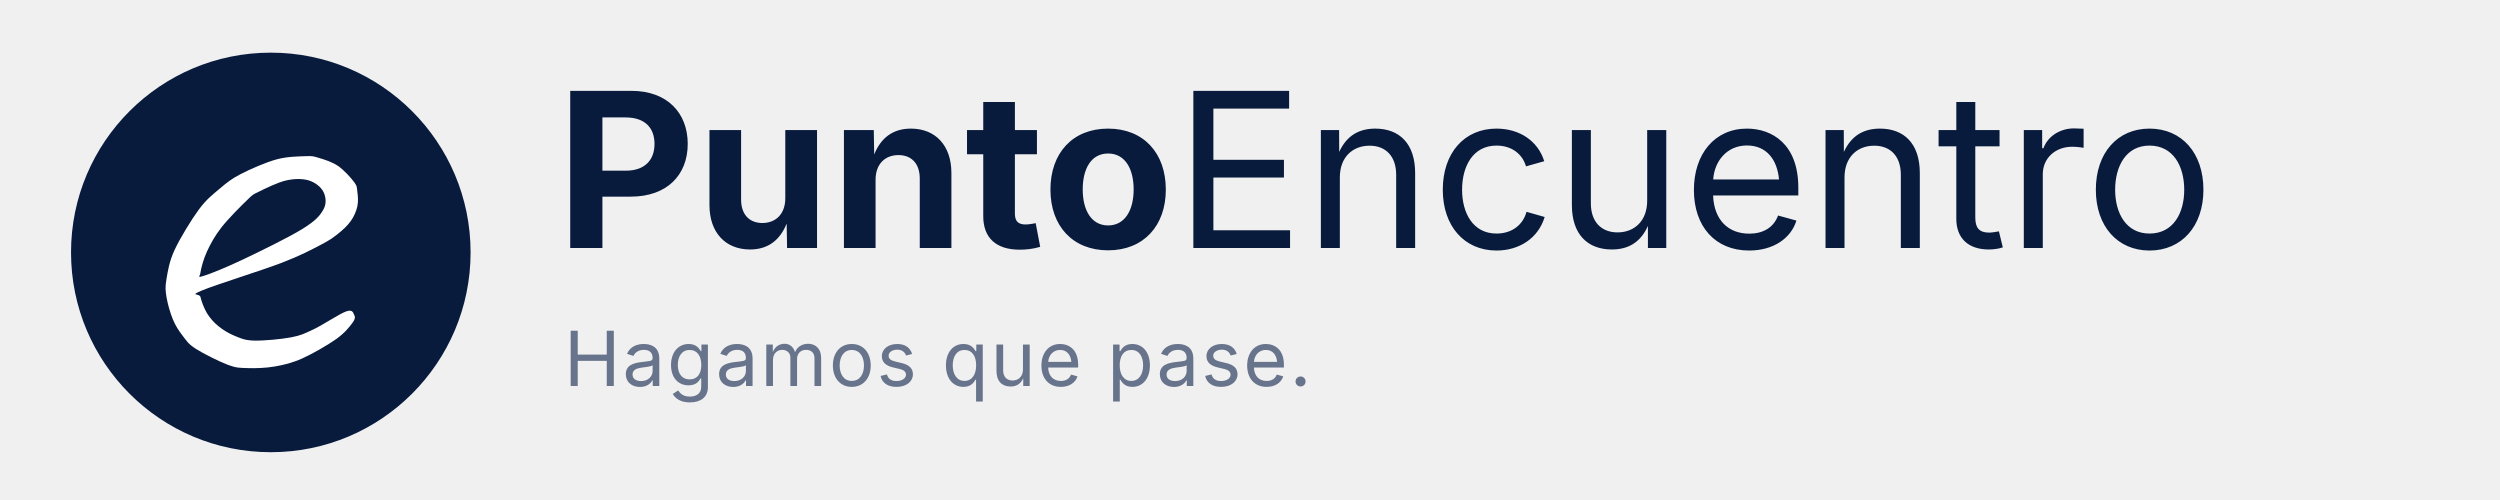
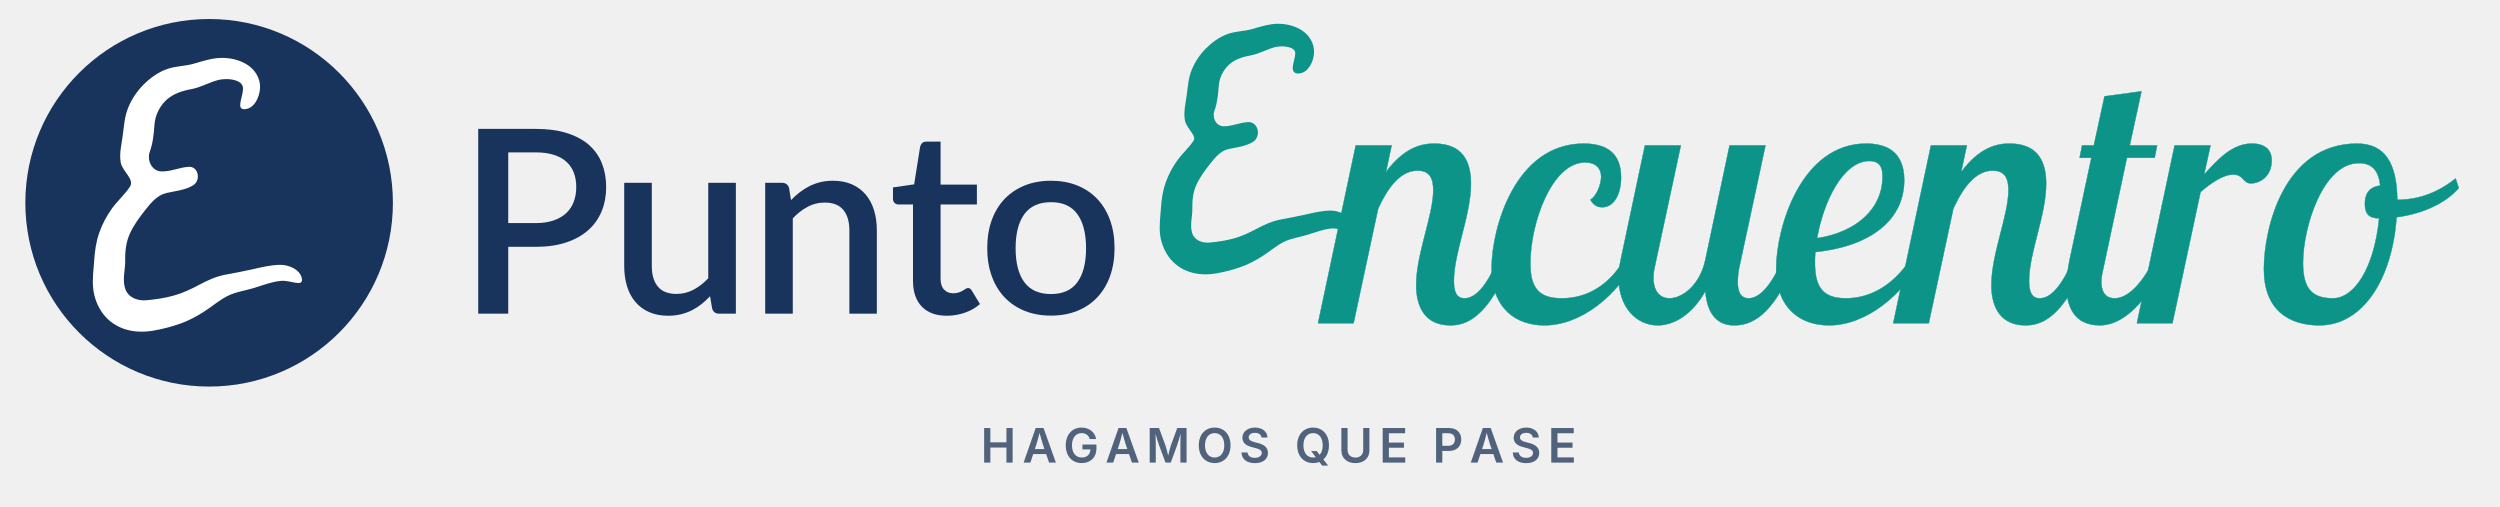
- <svg xmlns="http://www.w3.org/2000/svg" width="1250" height="250" viewBox="0 0 1250 250" role="img" aria-label="Logo horizontal PuntoEncuentro" version="1.1" id="svg3">
-   <defs id="defs3" />
-   <g transform="translate(25 15) scale(0.808824)" id="g1">
-     <circle cx="136.5" cy="137.5" r="123.5" fill="#081B3D" id="circle1" />
-     <path d="M 178.00,84.00 C 174.33,81.50 169.33,80.00 166.00,79.00 C 162.67,78.00 162.33,77.83 158.00,78.00 C 153.67,78.17 146.67,78.17 140.00,80.00 C 133.33,81.83 123.83,86.00 118.00,89.00 C 112.17,92.00 109.33,94.33 105.00,98.00 C 100.67,101.67 96.67,104.67 92.00,111.00 C 87.33,117.33 80.33,128.83 77.00,136.00 C 73.67,143.17 72.83,149.17 72.00,154.00 C 71.17,158.83 71.33,160.83 72.00,165.00 C 72.67,169.17 74.33,175.00 76.00,179.00 C 77.67,183.00 79.67,186.00 82.00,189.00 C 84.33,192.00 85.33,194.00 90.00,197.00 C 94.67,200.00 104.67,205.00 110.00,207.00 C 115.33,209.00 117.17,208.83 122.00,209.00 C 126.83,209.17 133.33,209.00 139.00,208.00 C 144.67,207.00 149.67,205.83 156.00,203.00 C 162.33,200.17 171.83,194.67 177.00,191.00 C 182.17,187.33 185.17,183.50 187.00,181.00 C 188.83,178.50 188.67,177.17 188.00,176.00 C 187.33,174.83 187.17,172.50 183.00,174.00 C 178.83,175.50 168.67,182.33 163.00,185.00 C 157.33,187.67 155.17,188.83 149.00,190.00 C 142.83,191.17 131.83,192.17 126.00,192.00 C 120.17,191.83 117.67,190.50 114.00,189.00 C 110.33,187.50 106.83,185.33 104.00,183.00 C 101.17,180.67 98.83,178.00 97.00,175.00 C 95.17,172.00 93.50,167.33 93.00,165.00 C 92.50,162.67 85.67,164.50 94.00,161.00 C 102.33,157.50 130.83,148.67 143.00,144.00 C 155.17,139.33 161.17,136.00 167.00,133.00 C 172.83,130.00 174.83,128.50 178.00,126.00 C 181.17,123.50 184.00,120.83 186.00,118.00 C 188.00,115.17 189.33,112.00 190.00,109.00 C 190.67,106.00 190.33,102.50 190.00,100.00 C 189.67,97.50 190.00,96.67 188.00,94.00 C 186.00,91.33 181.67,86.50 178.00,84.00 Z M 169.00,100.00 C 170.50,103.00 171.17,107.17 169.00,111.00 C 166.83,114.83 164.33,117.83 156.00,123.00 C 147.67,128.17 129.17,137.17 119.00,142.00 C 108.83,146.83 99.33,150.67 95.00,152.00 C 90.67,153.33 92.67,152.50 93.00,150.00 C 93.33,147.50 94.83,141.67 97.00,137.00 C 99.17,132.33 101.83,127.33 106.00,122.00 C 110.17,116.67 118.17,108.67 122.00,105.00 C 125.83,101.33 125.00,102.00 129.00,100.00 C 133.00,98.00 140.83,94.17 146.00,93.00 C 151.17,91.83 156.17,91.83 160.00,93.00 C 163.83,94.17 167.50,97.00 169.00,100.00 Z" fill="#FFFFFF" fill-rule="evenodd" id="path1" />
+ <svg xmlns="http://www.w3.org/2000/svg" xmlns:xlink="http://www.w3.org/1999/xlink" width="789" height="160" viewBox="0 0 789 160" role="img" aria-label="PuntoEncuentro">
+   <defs>
+     <path id="E_MASTER" d="M23.847,64.626 C21.647,67.676 19.828,71.092 18.576,74.689 C17.323,78.287 16.789,82.062 16.540,85.850 C16.292,89.638 15.740,93.405 16.085,97.182 C16.431,100.958 17.839,104.731 20.115,107.779 C22.390,110.827 25.608,113.038 29.244,114.178 C32.881,115.317 36.803,115.395 40.542,114.782 C44.281,114.169 48.005,113.194 51.585,111.951 C55.164,110.709 58.519,108.914 61.717,106.834 C64.914,104.754 67.853,102.218 71.193,100.528 C74.533,98.838 78.463,98.360 82.080,97.235 C85.697,96.111 89.259,94.693 93.132,94.337 C97.006,93.981 102.186,97.046 101.664,93.482 C101.142,89.918 96.569,87.703 92.676,87.768 C88.782,87.833 85.142,88.759 81.452,89.585 C77.763,90.412 73.977,91.117 70.255,91.817 C66.533,92.517 63.098,94.066 59.720,95.873 C56.343,97.681 52.871,99.334 49.224,100.347 C45.576,101.359 41.957,101.920 38.023,102.281 C34.089,102.642 30.228,101.052 29.132,97.209 C28.036,93.366 29.324,89.704 29.238,85.872 C29.152,82.041 29.641,78.200 31.237,74.764 C32.833,71.328 35.159,68.202 37.492,65.257 C39.824,62.311 42.383,59.178 46.140,58.327 C49.897,57.476 53.764,57.184 57.071,55.180 C60.377,53.175 59.268,47.368 55.320,47.592 C51.372,47.816 47.823,49.654 43.984,49.475 C40.145,49.296 38.027,44.930 39.338,41.327 C40.649,37.724 40.953,34.032 41.243,30.259 C41.532,26.485 43.329,22.775 46.108,20.206 C48.887,17.636 52.600,16.444 56.356,15.752 C60.111,15.060 63.426,13.104 67.055,12.098 C70.683,11.092 76.686,11.643 77.428,14.737 C78.169,17.831 74.222,24.119 78.132,23.982 C82.041,23.846 84.333,19.149 84.506,15.248 C84.679,11.348 82.498,7.851 79.313,5.787 C76.128,3.722 72.029,2.815 68.281,2.956 C64.534,3.097 60.931,4.295 57.263,5.348 C53.594,6.400 49.701,6.274 46.143,7.604 C42.585,8.934 39.375,11.265 36.709,13.950 C34.043,16.635 31.908,19.815 30.464,23.350 C29.020,26.886 28.749,30.721 28.269,34.468 C27.789,38.216 26.754,41.978 27.388,45.747 C28.023,49.515 33.206,52.646 31.177,55.749 C29.149,58.851 26.048,61.577 23.847,64.626 Z" />
+   </defs>
+   <g>
+     <circle cx="66" cy="64" r="58" fill="#19345C" />
+     <use href="#E_MASTER" xlink:href="#E_MASTER" transform="translate(17 16) scale(.77)" fill="#FFFFFF" />
  </g>
-   <g id="text2" style="font-size:108px;font-family:Inter;fill:#081b3d" aria-label="PuntoEncuentro">
-     <path style="font-weight:700" d="m 285.119,124 h 16.084 V 98.318 h 14.186 c 18.088,0 28.477,-10.811 28.477,-26.367 0,-15.451 -10.23,-26.525 -28.107,-26.525 H 285.119 Z M 301.203,85.346 V 58.715 h 11.549 c 9.861,0 14.502,5.326 14.502,13.236 0,7.91 -4.641,13.395 -14.449,13.395 z m 73.828,39.393 c 8.965,0 14.977,-4.641 18.299,-12.973 L 393.541,124 h 14.977 V 65.043 h -15.873 v 34.119 c 0,7.805 -4.746,12.34 -11.443,12.34 -6.645,0 -10.652,-4.377 -10.652,-11.707 V 65.043 h -15.82 v 37.494 c 0,13.816 8.068,22.201 20.303,22.201 z m 62.754,-34.857 c 0,-7.805 4.693,-12.34 11.443,-12.34 6.645,0 10.652,4.377 10.652,11.707 V 124 h 15.82 V 86.506 c 0,-13.816 -8.016,-22.201 -20.25,-22.201 -9.07,0 -15.029,4.693 -18.352,12.92 l -0.211,-12.182 H 421.965 V 124 h 15.82 z m 80.684,-24.838 H 507.447 V 51.016 h -15.82 v 14.027 h -8.121 v 12.076 h 8.121 v 31.008 c 0,10.811 6.434,16.717 18.246,16.717 3.164,0 6.697,-0.369 10.23,-1.424 l -2.268,-11.865 c -1.16,0.316 -3.797,0.686 -5.01,0.686 -3.85,0 -5.379,-1.74 -5.379,-5.484 V 77.119 h 11.021 z m 35.596,60.117 c 17.719,0 28.846,-12.234 28.846,-30.375 0,-18.246 -11.127,-30.48 -28.846,-30.48 -17.771,0 -28.846,12.234 -28.846,30.48 0,18.141 11.074,30.375 28.846,30.375 z m 0,-12.445 c -8.438,0 -12.709,-7.699 -12.709,-17.982 0,-10.441 4.271,-17.982 12.709,-17.982 8.438,0 12.762,7.594 12.762,17.982 0,10.283 -4.324,17.982 -12.762,17.982 z" id="path3" />
-     <path d="m 596.674,124 h 48.357 v -8.859 H 606.693 V 88.773 h 35.279 v -8.859 h -35.279 V 54.285 h 37.863 v -8.859 h -47.883 z m 73.248,-35.332 c 0,-10.072 6.381,-15.82 14.871,-15.82 8.227,0 13.289,5.432 13.289,14.502 V 124 h 9.492 V 86.559 c 0,-14.924 -8.016,-22.254 -19.934,-22.254 -7.91,0 -14.238,3.322 -18.035,11.654 l -0.053,-10.916 h -9.123 V 124 h 9.492 z m 78.311,36.598 c 11.549,0 20.936,-6.275 24.1,-16.77 l -9.07,-2.584 c -1.74,6.381 -7.119,10.863 -15.029,10.863 -11.76,0 -17.191,-10.283 -17.191,-21.885 0,-11.76 5.432,-22.096 17.191,-22.096 7.752,0 13.025,4.324 14.766,10.389 l 9.123,-2.584 C 768.904,70.316 759.623,64.305 748.232,64.305 c -16.031,0 -26.842,12.129 -26.842,30.586 0,18.193 10.811,30.375 26.842,30.375 z m 57.691,-0.527 c 7.752,0 14.186,-3.164 18.035,-11.76 V 124 h 9.176 V 65.043 h -9.545 V 100.375 c 0,10.072 -6.381,15.82 -14.818,15.82 -8.227,0 -13.342,-5.432 -13.342,-14.502 V 65.043 h -9.492 v 37.441 c 0,14.924 8.068,22.254 19.986,22.254 z m 68.66,0.527 c 12.076,0 20.883,-6.064 23.625,-14.977 l -9.176,-2.531 c -2.215,6.012 -7.436,9.07 -14.396,9.07 -10.441,0 -17.613,-6.75 -18.088,-19.09 h 42.609 v -3.955 c 0,-21.779 -13.184,-29.479 -25.682,-29.479 -16.084,0 -26.525,12.604 -26.525,30.691 0,18.141 10.547,30.27 27.633,30.27 z M 856.602,89.723 c 0.58,-9.018 6.75,-16.98 16.875,-16.98 9.703,0 15.135,6.961 16.031,16.98 z m 65.654,-1.055 c 0,-10.072 6.381,-15.82 14.871,-15.82 8.227,0 13.289,5.432 13.289,14.502 V 124 h 9.492 V 86.559 c 0,-14.924 -8.016,-22.254 -19.934,-22.254 -7.91,0 -14.238,3.322 -18.035,11.654 l -0.053,-10.916 h -9.123 V 124 h 9.492 z m 77.52,-23.625 H 987.646 V 51.016 h -9.492 v 14.027 h -8.859 v 8.121 h 8.859 v 36.281 c 0,9.65 6.012,15.293 16.189,15.293 2.426,0 5.115,-0.369 7.066,-1.055 l -1.951,-8.016 c -1.582,0.316 -3.639,0.633 -4.852,0.633 -5.01,0 -6.961,-2.32 -6.961,-7.594 V 73.164 h 12.129 z M 1011.904,124 h 9.492 V 87.086 c 0,-7.963 6.223,-13.711 14.713,-13.711 2.531,0 5.115,0.422 5.695,0.527 v -9.545 c -1.107,-0.053 -3.428,-0.158 -4.799,-0.158 -7.014,0 -13.131,3.955 -15.293,9.914 h -0.633 v -9.07 h -9.176 z m 62.859,1.266 c 16.084,0 26.947,-12.182 26.947,-30.375 0,-18.457 -10.863,-30.586 -26.947,-30.586 -16.031,0 -26.842,12.129 -26.842,30.586 0,18.193 10.81,30.375 26.842,30.375 z m 0,-8.49 c -11.76,0 -17.191,-10.283 -17.191,-21.885 0,-11.76 5.432,-22.096 17.191,-22.096 11.918,0 17.35,10.389 17.35,22.096 0,11.602 -5.432,21.885 -17.35,21.885 z" id="path4" />
+   <g fill="#19345C" transform="translate(144 99)">
+     <path d="M619 706Q697 706 756.5 726.0Q816 746 855.5 782.5Q895 819 915.0 871.0Q935 923 935 987Q935 1050 915.5 1100.0Q896 1150 857.0 1185.0Q818 1220 758.5 1238.5Q699 1257 619 1257H405V706ZM619 1440Q760 1440 863.5 1407.0Q967 1374 1034.5 1314.5Q1102 1255 1135.0 1171.5Q1168 1088 1168 987Q1168 884 1133.0 798.5Q1098 713 1029.0 651.5Q960 590 857.5 555.5Q755 521 619 521H405V0H171V1440Z" transform="translate(0.000 0.000) scale(0.0405 -0.0405)" />
+     <path d="M991 1020V0H861Q818 0 806 41L790 136Q758 102 722.5 74.0Q687 46 647.0 26.0Q607 6 561.5 -5.0Q516 -16 464 -16Q380 -16 316.0 12.0Q252 40 208.5 91.0Q165 142 143.0 213.5Q121 285 121 371V1020H336V371Q336 268 383.5 211.0Q431 154 528 154Q599 154 660.5 186.5Q722 219 776 276V1020Z" transform="translate(48.100 0.000) scale(0.0405 -0.0405)" />
+     <path d="M332 885Q365 919 400.5 946.5Q436 974 476.0 994.0Q516 1014 561.0 1025.0Q606 1036 659 1036Q743 1036 806.5 1008.0Q870 980 913.5 929.0Q957 878 979.0 806.5Q1001 735 1001 649V0H787V649Q787 752 739.5 809.0Q692 866 595 866Q523 866 461.5 833.0Q400 800 346 743V0H131V1020H261Q305 1020 317 979Z" transform="translate(92.191 0.000) scale(0.0405 -0.0405)" />
+     <path d="M458 -16Q331 -16 262.5 55.5Q194 127 194 257V851H82Q64 851 51.0 862.5Q38 874 38 897V984L203 1008L250 1303Q255 1320 267.0 1330.5Q279 1341 299 1341H409V1006H692V851H409V272Q409 217 436.0 188.0Q463 159 508 159Q533 159 551.0 165.5Q569 172 582.0 179.5Q595 187 604.5 193.5Q614 200 623 200Q641 200 652 180L716 75Q666 31 598.0 7.5Q530 -16 458 -16Z" transform="translate(136.282 0.000) scale(0.0405 -0.0405)" />
+     <path d="M572 1036Q685 1036 776.5 999.0Q868 962 932.5 894.0Q997 826 1032.0 729.0Q1067 632 1067 511Q1067 390 1032.0 293.0Q997 196 932.5 127.5Q868 59 776.5 22.0Q685 -15 572 -15Q458 -15 366.5 22.0Q275 59 210.0 127.5Q145 196 110.0 293.0Q75 390 75 511Q75 632 110.0 729.0Q145 826 210.0 894.0Q275 962 366.5 999.0Q458 1036 572 1036ZM572 153Q710 153 777.5 245.5Q845 338 845 510Q845 682 777.5 775.5Q710 869 572 869Q432 869 364.0 775.5Q296 682 296 510Q296 338 364.0 245.5Q432 153 572 153Z" transform="translate(164.538 0.000) scale(0.0405 -0.0405)" />
  </g>
-   <path d="m 285.34,193 h 3.525 V 180.42 H 303.375 V 193 h 3.525 V 165.354 H 303.375 v 11.949 h -14.51 v -11.949 h -3.525 z m 34.64,0.482 c 3.507,0 5.455,-1.837 6.16,-3.303 h 0.223 V 193 h 3.284 v -13.675 c 0,-6.476 -4.991,-7.329 -7.774,-7.329 -3.21,0 -6.772,1.15 -8.368,4.917 l 3.21,1.058 c 0.649,-1.447 2.264,-3.043 5.251,-3.043 2.876,0 4.342,1.484 4.342,4.063 v 0.111 c 0,1.54 -1.633,1.429 -5.325,1.893 -3.841,0.482 -8.071,1.354 -8.071,6.104 0,4.082 3.136,6.383 7.069,6.383 z m 0.575,-2.95 c -2.486,0 -4.286,-1.113 -4.286,-3.266 0,-2.356 2.134,-3.136 4.564,-3.451 1.28,-0.167 4.917,-0.538 5.474,-1.188 v 2.876 c 0,2.542 -2.06,5.028 -5.752,5.028 z m 24.36,10.669 c 5.047,0 9.036,-2.301 9.036,-7.663 v -21.282 h -3.247 v 3.321 h -0.315 c -0.705,-1.113 -2.041,-3.581 -6.049,-3.581 -5.177,0 -8.832,4.119 -8.832,10.539 0,6.513 3.785,10.131 8.758,10.131 4.008,0 5.325,-2.282 6.03,-3.47 h 0.315 v 4.156 c 0,3.414 -2.394,4.936 -5.696,4.936 -3.655,0 -4.954,-1.855 -5.826,-3.062 l -2.709,1.744 c 1.28,2.282 3.934,4.23 8.535,4.23 z m -0.093,-11.504 c -3.896,0 -5.919,-2.969 -5.919,-7.236 0,-4.138 1.967,-7.478 5.919,-7.478 3.822,0 5.826,3.08 5.826,7.478 0,4.527 -2.06,7.236 -5.826,7.236 z m 21.8,3.785 c 3.507,0 5.455,-1.837 6.16,-3.303 h 0.223 V 193 h 3.284 v -13.675 c 0,-6.476 -4.991,-7.329 -7.774,-7.329 -3.21,0 -6.772,1.15 -8.368,4.917 l 3.21,1.058 c 0.649,-1.447 2.264,-3.043 5.251,-3.043 2.876,0 4.342,1.484 4.342,4.063 v 0.111 c 0,1.54 -1.633,1.429 -5.325,1.893 -3.841,0.482 -8.071,1.354 -8.071,6.104 0,4.082 3.136,6.383 7.069,6.383 z m 0.575,-2.95 c -2.486,0 -4.286,-1.113 -4.286,-3.266 0,-2.356 2.134,-3.136 4.564,-3.451 1.28,-0.167 4.917,-0.538 5.474,-1.188 v 2.876 c 0,2.542 -2.06,5.028 -5.752,5.028 z M 383.152,193 h 3.34 v -13.062 c 0,-3.303 2.208,-5.01 4.639,-5.01 2.338,0 4.063,1.54 4.063,3.841 V 193 h 3.34 v -13.545 c 0,-2.616 1.707,-4.527 4.509,-4.527 2.227,0 4.193,1.188 4.193,4.175 V 193 h 3.34 v -13.99 c 0,-4.806 -2.932,-7.125 -6.531,-7.125 -3.006,0 -5.548,1.614 -6.531,4.23 -0.742,-2.561 -2.561,-4.23 -5.288,-4.23 -2.449,0 -4.787,1.373 -5.808,4.175 l -0.019,-3.804 h -3.247 z m 42.73,0.445 c 5.659,0 9.481,-4.286 9.481,-10.688 0,-6.494 -3.822,-10.762 -9.481,-10.762 -5.641,0 -9.444,4.268 -9.444,10.762 0,6.401 3.804,10.688 9.444,10.688 z m 0,-2.987 c -4.138,0 -6.049,-3.618 -6.049,-7.7 0,-4.138 1.911,-7.774 6.049,-7.774 4.193,0 6.104,3.655 6.104,7.774 0,4.082 -1.911,7.7 -6.104,7.7 z m 22.394,2.987 c 4.861,0 8.183,-2.653 8.183,-6.29 0,-2.839 -1.763,-4.713 -5.529,-5.604 l -3.136,-0.742 c -2.431,-0.575 -3.488,-1.429 -3.488,-2.969 0,-1.726 1.855,-3.006 4.323,-3.006 2.672,0 3.841,1.447 4.416,2.932 l 3.024,-0.779 c -0.946,-2.913 -3.191,-4.991 -7.459,-4.991 -4.416,0 -7.682,2.486 -7.682,6.049 0,2.913 1.8,4.769 5.566,5.659 l 3.451,0.816 c 2.041,0.482 3.043,1.429 3.043,2.857 0,1.707 -1.855,3.136 -4.75,3.136 -2.486,0 -4.175,-1.021 -4.769,-3.303 l -3.173,0.761 c 0.742,3.581 3.711,5.474 7.979,5.474 z m 43.099,7.311 v -28.5 h -3.229 v 3.321 h -0.371 c -0.687,-1.095 -1.967,-3.581 -6.012,-3.581 -5.177,0 -8.795,4.119 -8.795,10.688 0,6.605 3.6,10.762 8.776,10.762 3.952,0 5.344,-2.505 6.03,-3.655 h 0.26 v 10.966 z m -9.129,-10.298 c -3.878,0 -5.882,-3.451 -5.882,-7.812 0,-4.305 1.948,-7.663 5.882,-7.663 3.822,0 5.826,3.08 5.826,7.663 0,4.62 -2.06,7.812 -5.826,7.812 z m 23.024,2.802 c 2.728,0 4.991,-1.113 6.346,-4.138 V 193 h 3.229 v -20.744 h -3.358 v 12.432 c 0,3.544 -2.245,5.566 -5.214,5.566 -2.895,0 -4.694,-1.911 -4.694,-5.103 v -12.896 h -3.34 v 13.174 c 0,5.251 2.839,7.83 7.032,7.83 z m 25.158,0.186 c 4.249,0 7.348,-2.134 8.312,-5.27 l -3.229,-0.891 c -0.779,2.115 -2.616,3.191 -5.065,3.191 -3.674,0 -6.197,-2.375 -6.364,-6.717 h 14.992 v -1.392 c 0,-7.663 -4.639,-10.372 -9.036,-10.372 -5.659,0 -9.333,4.435 -9.333,10.799 0,6.383 3.711,10.65 9.723,10.65 z m -6.327,-12.506 c 0.204,-3.173 2.375,-5.975 5.938,-5.975 3.414,0 5.325,2.449 5.641,5.975 z m 32.448,19.816 h 3.34 v -10.966 h 0.26 c 0.687,1.15 2.078,3.655 6.03,3.655 5.177,0 8.776,-4.156 8.776,-10.762 0,-6.568 -3.618,-10.688 -8.795,-10.688 -4.045,0 -5.325,2.486 -6.012,3.581 h -0.371 v -3.321 h -3.229 z m 9.129,-10.298 c -3.767,0 -5.826,-3.191 -5.826,-7.812 0,-4.583 2.004,-7.663 5.826,-7.663 3.934,0 5.882,3.358 5.882,7.663 0,4.36 -2.004,7.812 -5.882,7.812 z m 21.317,3.024 c 3.507,0 5.455,-1.837 6.16,-3.303 h 0.223 V 193 h 3.284 v -13.675 c 0,-6.476 -4.991,-7.329 -7.774,-7.329 -3.21,0 -6.772,1.15 -8.368,4.917 l 3.21,1.058 c 0.649,-1.447 2.264,-3.043 5.251,-3.043 2.876,0 4.342,1.484 4.342,4.063 v 0.111 c 0,1.54 -1.633,1.429 -5.325,1.893 -3.841,0.482 -8.071,1.354 -8.071,6.104 0,4.082 3.136,6.383 7.069,6.383 z m 0.575,-2.95 c -2.486,0 -4.286,-1.113 -4.286,-3.266 0,-2.356 2.134,-3.136 4.564,-3.451 1.28,-0.167 4.917,-0.538 5.474,-1.188 v 2.876 c 0,2.542 -2.06,5.028 -5.752,5.028 z m 23.006,2.913 c 4.861,0 8.183,-2.653 8.183,-6.29 0,-2.839 -1.763,-4.713 -5.529,-5.604 l -3.136,-0.742 c -2.431,-0.575 -3.488,-1.429 -3.488,-2.969 0,-1.726 1.855,-3.006 4.323,-3.006 2.672,0 3.841,1.447 4.416,2.932 l 3.024,-0.779 c -0.946,-2.913 -3.191,-4.991 -7.459,-4.991 -4.416,0 -7.682,2.486 -7.682,6.049 0,2.913 1.8,4.769 5.566,5.659 l 3.451,0.816 c 2.041,0.482 3.043,1.429 3.043,2.857 0,1.707 -1.855,3.136 -4.75,3.136 -2.486,0 -4.175,-1.021 -4.769,-3.303 l -3.173,0.761 c 0.742,3.581 3.711,5.474 7.979,5.474 z m 22.728,0 c 4.249,0 7.348,-2.134 8.312,-5.27 l -3.229,-0.891 c -0.779,2.115 -2.616,3.191 -5.065,3.191 -3.674,0 -6.197,-2.375 -6.364,-6.717 h 14.992 v -1.392 c 0,-7.663 -4.639,-10.372 -9.036,-10.372 -5.659,0 -9.333,4.435 -9.333,10.799 0,6.383 3.711,10.65 9.723,10.65 z m -6.327,-12.506 c 0.204,-3.173 2.375,-5.975 5.938,-5.975 3.414,0 5.325,2.449 5.641,5.975 z m 23.303,12.302 c 1.392,0 2.505,-1.113 2.505,-2.505 0,-1.392 -1.113,-2.505 -2.505,-2.505 -1.392,0 -2.505,1.113 -2.505,2.505 0,1.392 1.113,2.505 2.505,2.505 z" id="text3" style="font-size:38px;font-family:Inter;letter-spacing:1;fill:#68748c" aria-label="Hagamos que pase." />
+   <use href="#E_MASTER" xlink:href="#E_MASTER" fill="#0D9488" transform="translate(355.44 6) scale(0.695)" stroke="#0D9488" stroke-width="1.56" stroke-linecap="round" stroke-linejoin="round" />
+   <g fill="#0D9488" transform="translate(9 0)" stroke="#0D9488" stroke-width="1.10" stroke-linecap="round" stroke-linejoin="round">
+     <path d="M84 500 -22 0H78L147 322C180 394 216 429 258 429C292 429 302 407 302 374C302 303 254 195 254 107C254 43 281 -6 350 -6C391 -6 456 11 521 179H484C453 107 422 70 390 70C366 70 360 91 360 119C360 199 408 303 408 392C408 453 386 505 305 505C270 505 221 495 169 425L185 500Z" transform="translate(409.439 102.000) scale(0.11224 -0.11224)" />
+     <path d="M286 347C293 334 303 326 319 326C353 326 372 364 372 410C372 475 335 505 267 505C74 505 8 267 8 155C8 39 79 -6 156 -6C263 -6 362 81 415 179H381C337 105 275 70 205 70C140 70 117 100 117 169C117 281 177 452 271 452C301 452 316 435 316 412C316 390 303 358 286 347Z" transform="translate(460.855 102.000) scale(0.11224 -0.11224)" />
+     <path d="M322 500 254 179C240 110 191 70 153 70C128 70 108 88 108 127C108 137 109 148 112 160L185 500H84L16 179C12 161 10 144 10 128C10 45 60 -6 120 -6C165 -6 216 23 254 90C259 22 291 -6 334 -6C378 -6 443 12 508 179H471C442 111 408 70 376 70C351 70 345 92 345 115C345 131 347 148 350 160L423 500Z" transform="translate(500.710 102.000) scale(0.11224 -0.11224)" />
+     <path d="M368 402C368 484 316 505 261 505C77 505 8 267 8 154C8 39 79 -6 156 -6C263 -6 364 81 417 179H385C333 101 267 70 204 70C140 70 117 101 117 169C117 179 117 189 118 200C273 216 368 290 368 402ZM270 456C302 456 307 435 307 412C307 322 234 256 123 239C141 342 196 456 270 456Z" transform="translate(550.667 102.000) scale(0.11224 -0.11224)" />
+     <path d="M84 500 -22 0H78L147 322C180 394 216 429 258 429C292 429 302 407 302 374C302 303 254 195 254 107C254 43 281 -6 350 -6C391 -6 456 11 521 179H484C453 107 422 70 390 70C366 70 360 91 360 119C360 199 408 303 408 392C408 453 386 505 305 505C270 505 221 495 169 425L185 500Z" transform="translate(590.972 102.000) scale(0.11224 -0.11224)" />
+     <path d="M44 465H77L16 179C12 159 7 131 7 106C7 49 27 -6 101 -6C150 -6 221 32 290 179H253C220 111 179 70 143 70C113 70 105 93 105 117C105 132 110 149 112 160L177 465H255L262 500H185L218 652L114 638L84 500H51Z" transform="translate(642.388 102.000) scale(0.11224 -0.11224)" />
+     <path d="M84 500 -22 0H78L157 369C185 393 220 418 249 418C278 418 276 393 299 393C317 393 357 407 357 458C357 485 341 505 301 505C246 505 205 460 167 418L185 500Z" transform="translate(667.876 102.000) scale(0.11224 -0.11224)" />
+     <path d="M270 505C64 505 8 267 8 152C8 38 77 -6 164 -6C287 -6 369 125 381 298C453 307 519 337 556 380L547 407C497 367 443 347 383 347C382 449 349 505 270 505ZM202 70C140 70 118 101 118 170C118 270 174 450 275 450C308 450 330 434 335 387C310 384 292 370 292 336C292 312 299 295 332 295C318 154 262 70 202 70Z" transform="translate(704.589 102.000) scale(0.11224 -0.11224)" />
+   </g>
+   <g fill="#51627D">
+     <path d="M150 0H417V649H1110V0H1377V1490H1110V874H417V1490H150Z" transform="translate(309.500 146.000) scale(0.0073242 -0.0073242)" />
+     <path d="M50 0H342L464 369H1021L1148 0H1441L909 1490H570ZM535 584 598 774C639 907 684 1074 737 1282C792 1076 839 911 883 774L948 584Z" transform="translate(322.684 146.000) scale(0.0073242 -0.0073242)" />
+     <path d="M793 -20C1161 -20 1425 217 1425 600V779H822V569H1166C1161 355 1018 219 794 219C543 219 371 408 371 745C371 1083 547 1271 788 1271C969 1271 1091 1173 1139 1014H1412C1366 1307 1113 1510 785 1510C395 1510 103 1223 103 743C103 272 382 -20 793 -20Z" transform="translate(335.597 146.000) scale(0.0073242 -0.0073242)" />
+     <path d="M50 0H342L464 369H1021L1148 0H1441L909 1490H570ZM535 584 598 774C639 907 684 1074 737 1282C792 1076 839 911 883 774L948 584Z" transform="translate(348.833 146.000) scale(0.0073242 -0.0073242)" />
+     <path d="M150 0H412V752C412 865 406 1071 402 1240C457 1048 517 849 552 752L831 0H1058L1333 752C1368 852 1431 1057 1482 1248C1479 1071 1473 863 1473 752V0H1739V1490H1336L1056 721C1027 632 981 448 946 301C912 450 865 633 835 721L552 1490H150Z" transform="translate(361.746 146.000) scale(0.0073242 -0.0073242)" />
+     <path d="M788 -20C1178 -20 1471 263 1471 744C1471 1226 1178 1510 788 1510C397 1510 103 1226 103 744C103 264 397 -20 788 -20ZM788 219C544 219 371 405 371 744C371 1085 544 1271 788 1271C1030 1271 1202 1086 1202 744C1202 404 1030 219 788 219Z" transform="translate(377.581 146.000) scale(0.0073242 -0.0073242)" />
+     <path d="M673 -23C1029 -23 1237 156 1237 418C1237 678 1020 793 799 846L660 882C539 912 406 962 406 1087C406 1200 508 1283 676 1283C837 1283 945 1209 958 1082H1217C1210 1331 998 1510 680 1510C368 1510 136 1334 136 1071C136 861 283 735 532 671L701 627C862 585 970 536 970 420C970 292 847 205 671 205C503 205 370 281 358 438H95C107 144 326 -23 673 -23Z" transform="translate(391.109 146.000) scale(0.0073242 -0.0073242)" />
+     <path d="M788 -20C884 -20 974 -3 1055 30L1180 -129H1436L1229 137C1379 267 1471 474 1471 744C1471 1226 1178 1510 788 1510C397 1510 103 1226 103 744C103 264 397 -20 788 -20ZM704 497 903 235C867 225 828 219 788 219C544 219 371 405 371 744C371 1085 544 1271 788 1271C1030 1271 1202 1086 1202 744C1202 561 1153 423 1069 335L944 497Z" transform="translate(408.645 146.000) scale(0.0073242 -0.0073242)" />
+     <path d="M754 -22C1117 -22 1358 198 1358 517V1490H1091V539C1091 352 960 217 754 217C548 217 417 352 417 539V1490H150V517C150 198 389 -22 754 -22Z" transform="translate(422.239 146.000) scale(0.0073242 -0.0073242)" />
+     <path d="M150 0H1122V225H417V641H1066V863H417V1265H1118V1490H150Z" transform="translate(435.276 146.000) scale(0.0073242 -0.0073242)" />
+     <path d="M150 0H417V504H703C1047 504 1232 711 1232 997C1232 1281 1050 1490 707 1490H150ZM417 724V1266H666C870 1266 959 1156 959 997C959 838 870 724 668 724Z" transform="translate(452.138 146.000) scale(0.0073242 -0.0073242)" />
+     <path d="M50 0H342L464 369H1021L1148 0H1441L909 1490H570ZM535 584 598 774C639 907 684 1074 737 1282C792 1076 839 911 883 774L948 584Z" transform="translate(463.813 146.000) scale(0.0073242 -0.0073242)" />
+     <path d="M673 -23C1029 -23 1237 156 1237 418C1237 678 1020 793 799 846L660 882C539 912 406 962 406 1087C406 1200 508 1283 676 1283C837 1283 945 1209 958 1082H1217C1210 1331 998 1510 680 1510C368 1510 136 1334 136 1071C136 861 283 735 532 671L701 627C862 585 970 536 970 420C970 292 847 205 671 205C503 205 370 281 358 438H95C107 144 326 -23 673 -23Z" transform="translate(476.726 146.000) scale(0.0073242 -0.0073242)" />
+     <path d="M150 0H1122V225H417V641H1066V863H417V1265H1118V1490H150Z" transform="translate(488.482 146.000) scale(0.0073242 -0.0073242)" />
+   </g>
</svg>
